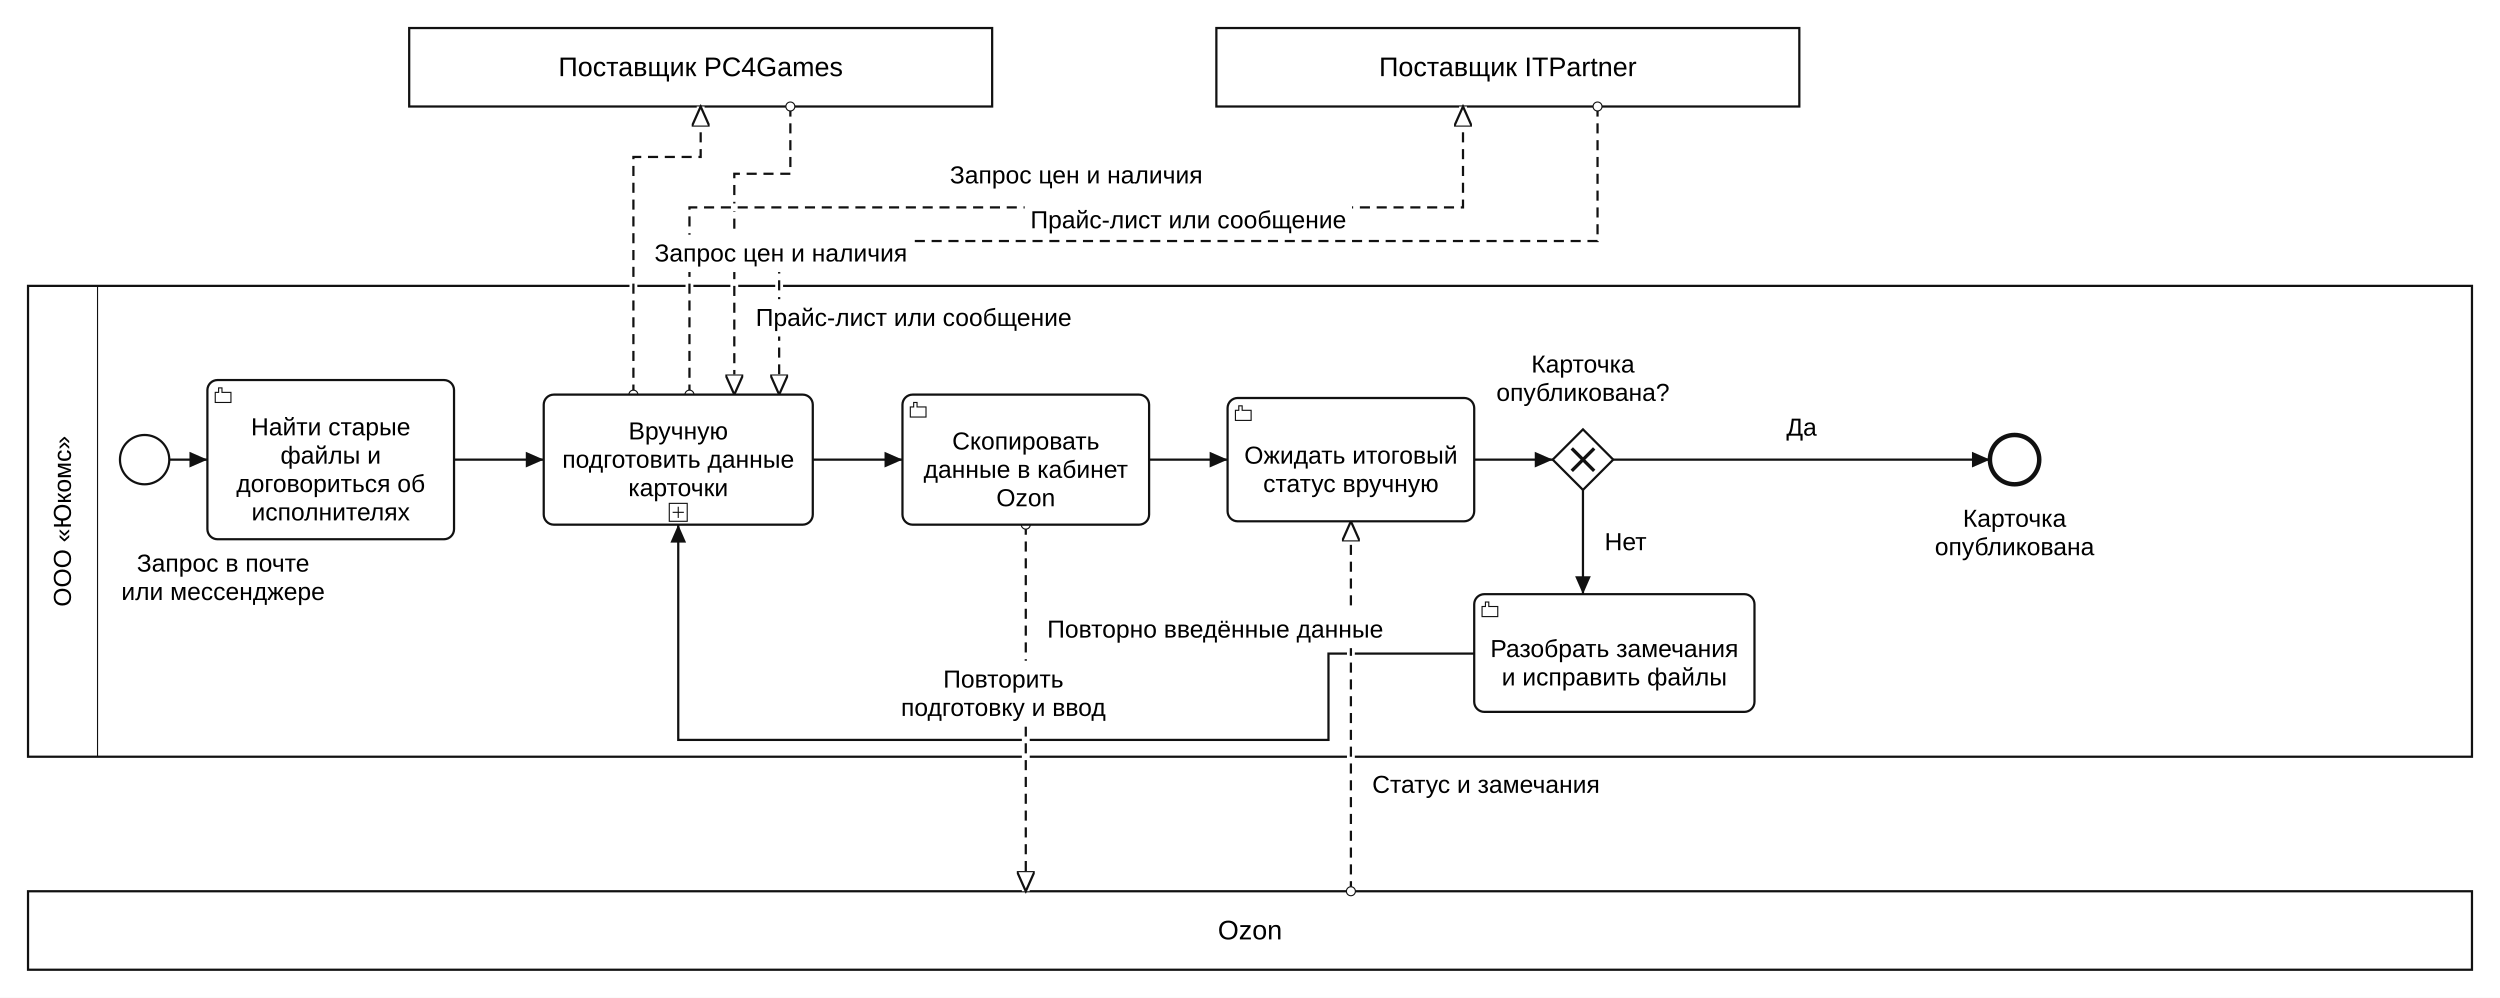
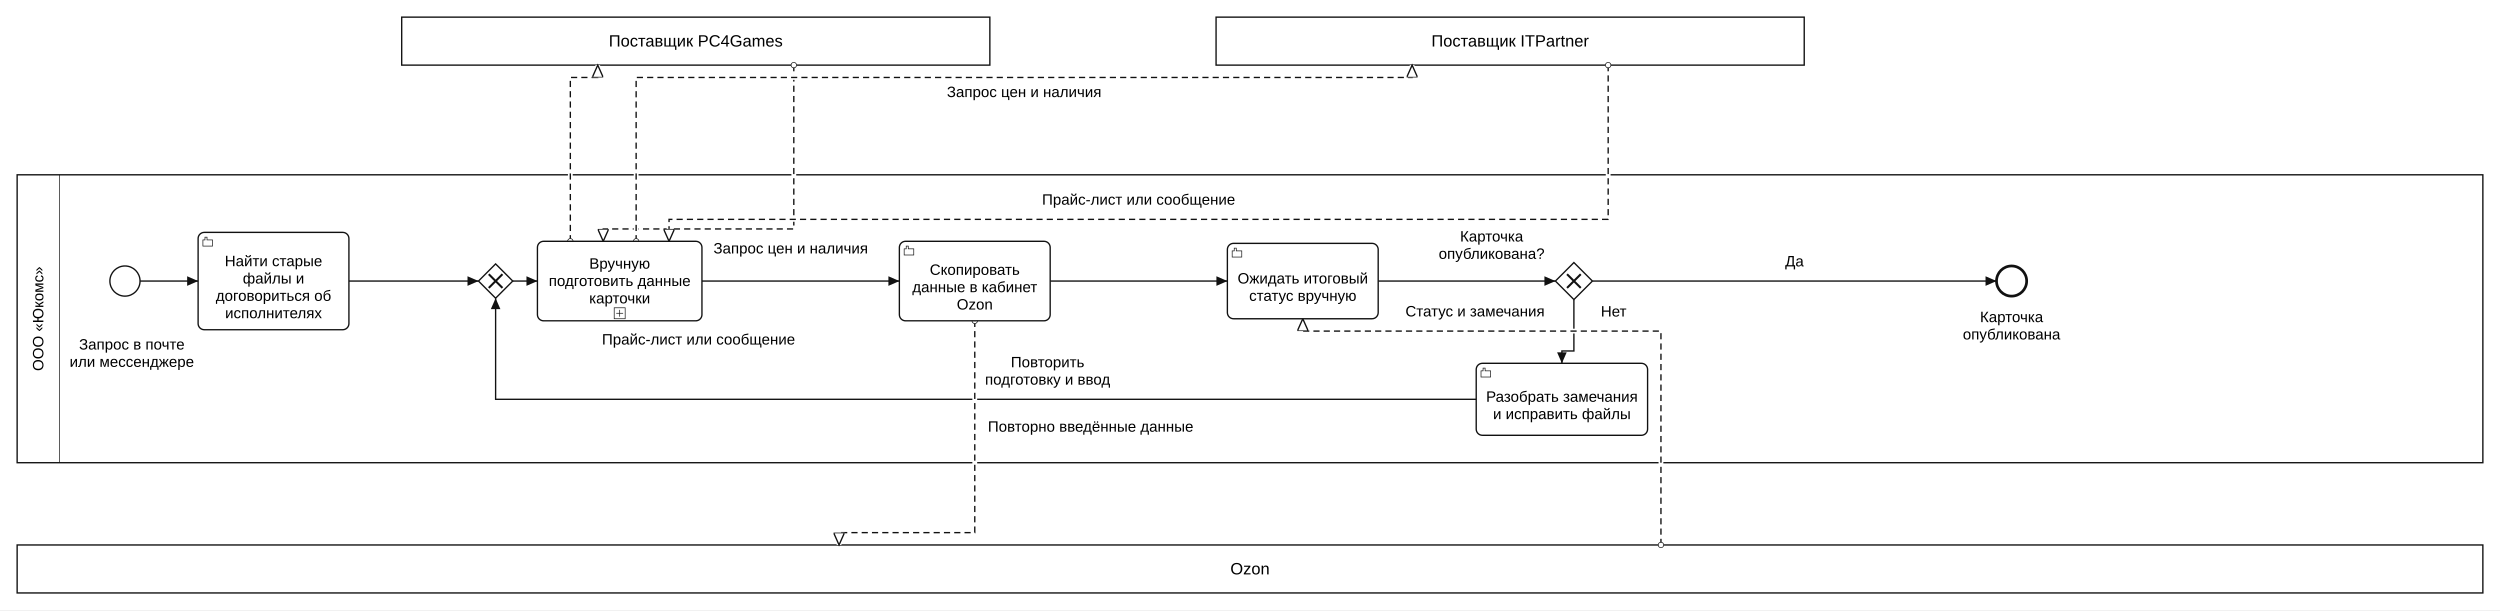
- <svg xmlns="http://www.w3.org/2000/svg" width="2230" height="890" viewBox="-5 -5 2230 890">
+ <svg xmlns="http://www.w3.org/2000/svg" width="3647" height="890" viewBox="8 -5 3647 890">
  <defs>
    <marker id="sequence" markerWidth="9" markerHeight="7" refX="8" refY="3.5" orient="auto">
      <path d="M0 0L8 3.5L0 7Z" fill="#111" />
    </marker>
    <marker id="message" markerWidth="10" markerHeight="8" refX="9" refY="4" orient="auto">
      <path d="M0 0L9 4L0 8Z" fill="white" stroke="#111" />
    </marker>
  </defs>
-   <rect x="-5" y="-5" width="2230" height="890" fill="white" />
-   <rect x="20" y="250" width="2180" height="420" fill="white" stroke="#111" stroke-width="2" />
-   <path d="M82 250V670" stroke="#111" />
-   <g transform="translate(51 460) rotate(-90)">
+   <rect x="8" y="-5" width="3647" height="890" fill="white" />
+   <rect x="33" y="250" width="3597" height="420" fill="white" stroke="#111" stroke-width="2" />
+   <path d="M95 250V670" stroke="#111" />
+   <g transform="translate(64 460) rotate(-90)">
    <text x="0" y="7.26" text-anchor="middle" font-family="Arial" font-size="22" font-weight="normal">ООО «Юкомс»</text>
  </g>
-   <rect x="360" y="20" width="520" height="70" fill="white" stroke="#111" stroke-width="2" />
-   <text x="620" y="62.92" text-anchor="middle" font-family="Arial" font-size="24" font-weight="normal">Поставщик PC4Games</text>
-   <rect x="1080" y="20" width="520" height="70" fill="white" stroke="#111" stroke-width="2" />
-   <text x="1340" y="62.92" text-anchor="middle" font-family="Arial" font-size="24" font-weight="normal">Поставщик ITPartner</text>
-   <rect x="20" y="790" width="2180" height="70" fill="white" stroke="#111" stroke-width="2" />
-   <text x="1110" y="832.92" text-anchor="middle" font-family="Arial" font-size="24" font-weight="normal">Ozon</text>
-   <path d="M146 405L180 405" fill="none" stroke="white" stroke-width="7" />
-   <path d="M146 405L180 405" fill="none" stroke="#111" stroke-width="2" marker-end="url(#sequence)" />
-   <path d="M400 405L480 405" fill="none" stroke="white" stroke-width="7" />
-   <path d="M400 405L480 405" fill="none" stroke="#111" stroke-width="2" marker-end="url(#sequence)" />
-   <path d="M720 405L800 405" fill="none" stroke="white" stroke-width="7" />
-   <path d="M720 405L800 405" fill="none" stroke="#111" stroke-width="2" marker-end="url(#sequence)" />
-   <path d="M1020 405L1090 405" fill="none" stroke="white" stroke-width="7" />
-   <path d="M1020 405L1090 405" fill="none" stroke="#111" stroke-width="2" marker-end="url(#sequence)" />
-   <path d="M1310 405L1380 405" fill="none" stroke="white" stroke-width="7" />
-   <path d="M1310 405L1380 405" fill="none" stroke="#111" stroke-width="2" marker-end="url(#sequence)" />
-   <path d="M1434 405L1770 405" fill="none" stroke="white" stroke-width="7" />
-   <path d="M1434 405L1770 405" fill="none" stroke="#111" stroke-width="2" marker-end="url(#sequence)" />
-   <path d="M1407 432L1407 525" fill="none" stroke="white" stroke-width="7" />
-   <path d="M1407 432L1407 525" fill="none" stroke="#111" stroke-width="2" marker-end="url(#sequence)" />
-   <path d="M1310 578L1180 578L1180 655L600 655L600 463" fill="none" stroke="white" stroke-width="7" />
-   <path d="M1310 578L1180 578L1180 655L600 655L600 463" fill="none" stroke="#111" stroke-width="2" marker-end="url(#sequence)" />
-   <path d="M560 347L560 135L620 135L620 90" fill="none" stroke="white" stroke-width="7" />
-   <path d="M560 347L560 135L620 135L620 90" fill="none" stroke="#111" stroke-width="2" stroke-dasharray="9 6" marker-end="url(#message)" />
-   <circle cx="560" cy="347" r="4" fill="white" stroke="#111" />
-   <path d="M700 90L700 150L650 150L650 347" fill="none" stroke="white" stroke-width="7" />
-   <path d="M700 90L700 150L650 150L650 347" fill="none" stroke="#111" stroke-width="2" stroke-dasharray="9 6" marker-end="url(#message)" />
-   <circle cx="700" cy="90" r="4" fill="white" stroke="#111" />
-   <path d="M610 347L610 180L1300 180L1300 90" fill="none" stroke="white" stroke-width="7" />
-   <path d="M610 347L610 180L1300 180L1300 90" fill="none" stroke="#111" stroke-width="2" stroke-dasharray="9 6" marker-end="url(#message)" />
-   <circle cx="610" cy="347" r="4" fill="white" stroke="#111" />
-   <path d="M1420 90L1420 210L690 210L690 347" fill="none" stroke="white" stroke-width="7" />
-   <path d="M1420 90L1420 210L690 210L690 347" fill="none" stroke="#111" stroke-width="2" stroke-dasharray="9 6" marker-end="url(#message)" />
-   <circle cx="1420" cy="90" r="4" fill="white" stroke="#111" />
-   <path d="M910 463L910 790" fill="none" stroke="white" stroke-width="7" />
-   <path d="M910 463L910 790" fill="none" stroke="#111" stroke-width="2" stroke-dasharray="9 6" marker-end="url(#message)" />
-   <circle cx="910" cy="463" r="4" fill="white" stroke="#111" />
-   <path d="M1200 790L1200 460" fill="none" stroke="white" stroke-width="7" />
-   <path d="M1200 790L1200 460" fill="none" stroke="#111" stroke-width="2" stroke-dasharray="9 6" marker-end="url(#message)" />
-   <circle cx="1200" cy="790" r="4" fill="white" stroke="#111" />
-   <circle cx="124" cy="405" r="22" fill="white" stroke="#111" stroke-width="2" />
-   <rect x="180" y="334" width="220" height="142" rx="9" fill="white" stroke="#111" stroke-width="2" />
-   <text x="290" y="383.31" text-anchor="middle" font-family="Arial" font-size="22" font-weight="normal">Найти старые</text>
-   <text x="290" y="408.61" text-anchor="middle" font-family="Arial" font-size="22" font-weight="normal">файлы и</text>
-   <text x="290" y="433.91" text-anchor="middle" font-family="Arial" font-size="22" font-weight="normal">договориться об</text>
-   <text x="290" y="459.21" text-anchor="middle" font-family="Arial" font-size="22" font-weight="normal">исполнителях</text>
-   <path d="M187 354v-9h3v-4h3v4h8v9Z" fill="white" stroke="#111" />
-   <rect x="480" y="347" width="240" height="116" rx="9" fill="white" stroke="#111" stroke-width="2" />
-   <text x="600" y="386.96" text-anchor="middle" font-family="Arial" font-size="22" font-weight="normal">Вручную</text>
-   <text x="600" y="412.26" text-anchor="middle" font-family="Arial" font-size="22" font-weight="normal">подготовить данные</text>
-   <text x="600" y="437.56" text-anchor="middle" font-family="Arial" font-size="22" font-weight="normal">карточки</text>
-   <rect x="592" y="444" width="16" height="16" fill="white" stroke="#111" />
-   <path d="M595 452H605M600 447V457" stroke="#111" />
-   <rect x="800" y="347" width="220" height="116" rx="9" fill="white" stroke="#111" stroke-width="2" />
-   <text x="910" y="395.96" text-anchor="middle" font-family="Arial" font-size="22" font-weight="normal">Скопировать</text>
-   <text x="910" y="421.26" text-anchor="middle" font-family="Arial" font-size="22" font-weight="normal">данные в кабинет</text>
-   <text x="910" y="446.56" text-anchor="middle" font-family="Arial" font-size="22" font-weight="normal">Ozon</text>
-   <path d="M807 367v-9h3v-4h3v4h8v9Z" fill="white" stroke="#111" />
-   <rect x="1090" y="350" width="220" height="110" rx="9" fill="white" stroke="#111" stroke-width="2" />
-   <text x="1200" y="408.61" text-anchor="middle" font-family="Arial" font-size="22" font-weight="normal">Ожидать итоговый</text>
-   <text x="1200" y="433.91" text-anchor="middle" font-family="Arial" font-size="22" font-weight="normal">статус вручную</text>
-   <path d="M1097 370v-9h3v-4h3v4h8v9Z" fill="white" stroke="#111" />
-   <path d="M1407 378L1434 405L1407 432L1380 405Z" fill="white" stroke="#111" stroke-width="2" />
-   <path d="M1397 395L1417 415M1417 395L1397 415" stroke="#111" stroke-width="3" />
-   <circle cx="1792" cy="405" r="22" fill="white" stroke="#111" stroke-width="4" />
-   <rect x="1310" y="525" width="250" height="105" rx="9" fill="white" stroke="#111" stroke-width="2" />
-   <text x="1435" y="581.11" text-anchor="middle" font-family="Arial" font-size="22" font-weight="normal">Разобрать замечания</text>
-   <text x="1435" y="606.41" text-anchor="middle" font-family="Arial" font-size="22" font-weight="normal">и исправить файлы</text>
-   <path d="M1317 545v-9h3v-4h3v4h8v9Z" fill="white" stroke="#111" />
-   <rect x="98" y="481" width="192" height="58.6" fill="white" />
-   <text x="194" y="504.91" text-anchor="middle" font-family="Arial" font-size="22" font-weight="normal">Запрос в почте</text>
-   <text x="194" y="530.21" text-anchor="middle" font-family="Arial" font-size="22" font-weight="normal">или мессенджере</text>
-   <rect x="1324" y="303.4" width="166" height="58.6" fill="white" />
-   <text x="1407" y="327.31" text-anchor="middle" font-family="Arial" font-size="22" font-weight="normal">Карточка</text>
-   <text x="1407" y="352.61" text-anchor="middle" font-family="Arial" font-size="22" font-weight="normal">опубликована?</text>
-   <rect x="1715.5" y="441" width="153" height="58.6" fill="white" />
-   <text x="1792" y="464.91" text-anchor="middle" font-family="Arial" font-size="22" font-weight="normal">Карточка</text>
-   <text x="1792" y="490.21" text-anchor="middle" font-family="Arial" font-size="22" font-weight="normal">опубликована</text>
-   <rect x="1583" y="359.7" width="38" height="33.3" fill="white" />
-   <text x="1602" y="383.61" text-anchor="middle" font-family="Arial" font-size="22" font-weight="normal">Да</text>
-   <rect x="1421" y="461.85" width="48" height="33.3" fill="white" />
-   <text x="1445" y="485.76" text-anchor="middle" font-family="Arial" font-size="22" font-weight="normal">Нет</text>
-   <rect x="793.5" y="584.4" width="193" height="58.6" fill="white" />
-   <text x="890" y="608.31" text-anchor="middle" font-family="Arial" font-size="22" font-weight="normal">Повторить</text>
-   <text x="890" y="633.61" text-anchor="middle" font-family="Arial" font-size="22" font-weight="normal">подготовку и ввод</text>
-   <rect x="574" y="204.35" width="235" height="33.3" fill="white" />
-   <text x="691.5" y="228.26" text-anchor="middle" font-family="Arial" font-size="22" font-weight="normal">Запрос цен и наличия</text>
-   <rect x="664" y="261.85" width="292" height="33.3" fill="white" />
-   <text x="810" y="285.76" text-anchor="middle" font-family="Arial" font-size="22" font-weight="normal">Прайс-лист или сообщение</text>
-   <rect x="837.5" y="134.7" width="235" height="33.3" fill="white" />
-   <text x="955" y="158.61" text-anchor="middle" font-family="Arial" font-size="22" font-weight="normal">Запрос цен и наличия</text>
-   <rect x="909" y="174.7" width="292" height="33.3" fill="white" />
-   <text x="1055" y="198.61" text-anchor="middle" font-family="Arial" font-size="22" font-weight="normal">Прайс-лист или сообщение</text>
-   <rect x="924" y="539.85" width="310" height="33.3" fill="white" />
-   <text x="1079" y="563.76" text-anchor="middle" font-family="Arial" font-size="22" font-weight="normal">Повторно введённые данные</text>
-   <rect x="1214" y="678.35" width="213" height="33.3" fill="white" />
-   <text x="1320.5" y="702.26" text-anchor="middle" font-family="Arial" font-size="22" font-weight="normal">Статус и замечания</text>
+   <rect x="594" y="20" width="858" height="70" fill="white" stroke="#111" stroke-width="2" />
+   <text x="1023" y="62.92" text-anchor="middle" font-family="Arial" font-size="24" font-weight="normal">Поставщик PC4Games</text>
+   <rect x="1782" y="20" width="858" height="70" fill="white" stroke="#111" stroke-width="2" />
+   <text x="2211" y="62.92" text-anchor="middle" font-family="Arial" font-size="24" font-weight="normal">Поставщик ITPartner</text>
+   <rect x="33" y="790" width="3597" height="70" fill="white" stroke="#111" stroke-width="2" />
+   <text x="1831.5" y="832.92" text-anchor="middle" font-family="Arial" font-size="24" font-weight="normal">Ozon</text>
+   <path d="M212.3 405L297 405" fill="none" stroke="white" stroke-width="7" />
+   <path d="M212.3 405L297 405" fill="none" stroke="#111" stroke-width="2" marker-end="url(#sequence)" />
+   <path d="M517 405L706 405" fill="none" stroke="white" stroke-width="7" />
+   <path d="M517 405L706 405" fill="none" stroke="#111" stroke-width="2" marker-end="url(#sequence)" />
+   <path d="M1032 405L1320 405" fill="none" stroke="white" stroke-width="7" />
+   <path d="M1032 405L1320 405" fill="none" stroke="#111" stroke-width="2" marker-end="url(#sequence)" />
+   <path d="M1540 405L1798.5 405" fill="none" stroke="white" stroke-width="7" />
+   <path d="M1540 405L1798.5 405" fill="none" stroke="#111" stroke-width="2" marker-end="url(#sequence)" />
+   <path d="M2018.5 405L2277 405" fill="none" stroke="white" stroke-width="7" />
+   <path d="M2018.5 405L2277 405" fill="none" stroke="#111" stroke-width="2" marker-end="url(#sequence)" />
+   <path d="M2331 405L2920.5 405" fill="none" stroke="white" stroke-width="7" />
+   <path d="M2331 405L2920.5 405" fill="none" stroke="#111" stroke-width="2" marker-end="url(#sequence)" />
+   <path d="M2304 432L2304 507L2286.5 507L2286.5 525" fill="none" stroke="white" stroke-width="7" />
+   <path d="M2304 432L2304 507L2286.5 507L2286.5 525" fill="none" stroke="#111" stroke-width="2" marker-end="url(#sequence)" />
+   <path d="M2161.5 577.5L731 577.5L731 430" fill="none" stroke="white" stroke-width="7" />
+   <path d="M2161.5 577.5L731 577.5L731 430" fill="none" stroke="#111" stroke-width="2" marker-end="url(#sequence)" />
+   <path d="M840 347L840 108L880 108L880 90" fill="none" stroke="white" stroke-width="7" />
+   <path d="M840 347L840 108L880 108L880 90" fill="none" stroke="#111" stroke-width="2" stroke-dasharray="9 6" marker-end="url(#message)" />
+   <circle cx="840" cy="347" r="4" fill="white" stroke="#111" />
+   <path d="M1166 90L1166 329L888 329L888 347" fill="none" stroke="white" stroke-width="7" />
+   <path d="M1166 90L1166 329L888 329L888 347" fill="none" stroke="#111" stroke-width="2" stroke-dasharray="9 6" marker-end="url(#message)" />
+   <circle cx="1166" cy="90" r="4" fill="white" stroke="#111" />
+   <path d="M936 347L936 108L2068 108L2068 90" fill="none" stroke="white" stroke-width="7" />
+   <path d="M936 347L936 108L2068 108L2068 90" fill="none" stroke="#111" stroke-width="2" stroke-dasharray="9 6" marker-end="url(#message)" />
+   <circle cx="936" cy="347" r="4" fill="white" stroke="#111" />
+   <path d="M2354 90L2354 315L984 315L984 347" fill="none" stroke="white" stroke-width="7" />
+   <path d="M2354 90L2354 315L984 315L984 347" fill="none" stroke="#111" stroke-width="2" stroke-dasharray="9 6" marker-end="url(#message)" />
+   <circle cx="2354" cy="90" r="4" fill="white" stroke="#111" />
+   <path d="M1430 463L1430 772L1232 772L1232 790" fill="none" stroke="white" stroke-width="7" />
+   <path d="M1430 463L1430 772L1232 772L1232 790" fill="none" stroke="#111" stroke-width="2" stroke-dasharray="9 6" marker-end="url(#message)" />
+   <circle cx="1430" cy="463" r="4" fill="white" stroke="#111" />
+   <path d="M2431 790L2431 478L1908.5 478L1908.5 460" fill="none" stroke="white" stroke-width="7" />
+   <path d="M2431 790L2431 478L1908.5 478L1908.5 460" fill="none" stroke="#111" stroke-width="2" stroke-dasharray="9 6" marker-end="url(#message)" />
+   <circle cx="2431" cy="790" r="4" fill="white" stroke="#111" />
+   <path d="M756 405L792 405" fill="none" stroke="white" stroke-width="7" />
+   <path d="M756 405L792 405" fill="none" stroke="#111" stroke-width="2" marker-end="url(#sequence)" />
+   <circle cx="190.3" cy="405" r="22" fill="white" stroke="#111" stroke-width="2" />
+   <rect x="297" y="334" width="220" height="142" rx="9" fill="white" stroke="#111" stroke-width="2" />
+   <text x="407" y="383.31" text-anchor="middle" font-family="Arial" font-size="22" font-weight="normal">Найти старые</text>
+   <text x="407" y="408.61" text-anchor="middle" font-family="Arial" font-size="22" font-weight="normal">файлы и</text>
+   <text x="407" y="433.91" text-anchor="middle" font-family="Arial" font-size="22" font-weight="normal">договориться об</text>
+   <text x="407" y="459.21" text-anchor="middle" font-family="Arial" font-size="22" font-weight="normal">исполнителях</text>
+   <path d="M304 354v-9h3v-4h3v4h8v9Z" fill="white" stroke="#111" />
+   <rect x="792" y="347" width="240" height="116" rx="9" fill="white" stroke="#111" stroke-width="2" />
+   <text x="912" y="386.96" text-anchor="middle" font-family="Arial" font-size="22" font-weight="normal">Вручную</text>
+   <text x="912" y="412.26" text-anchor="middle" font-family="Arial" font-size="22" font-weight="normal">подготовить данные</text>
+   <text x="912" y="437.56" text-anchor="middle" font-family="Arial" font-size="22" font-weight="normal">карточки</text>
+   <rect x="904" y="444" width="16" height="16" fill="white" stroke="#111" />
+   <path d="M907 452H917M912 447V457" stroke="#111" />
+   <rect x="1320" y="347" width="220" height="116" rx="9" fill="white" stroke="#111" stroke-width="2" />
+   <text x="1430" y="395.96" text-anchor="middle" font-family="Arial" font-size="22" font-weight="normal">Скопировать</text>
+   <text x="1430" y="421.26" text-anchor="middle" font-family="Arial" font-size="22" font-weight="normal">данные в кабинет</text>
+   <text x="1430" y="446.56" text-anchor="middle" font-family="Arial" font-size="22" font-weight="normal">Ozon</text>
+   <path d="M1327 367v-9h3v-4h3v4h8v9Z" fill="white" stroke="#111" />
+   <rect x="1798.5" y="350" width="220" height="110" rx="9" fill="white" stroke="#111" stroke-width="2" />
+   <text x="1908.5" y="408.61" text-anchor="middle" font-family="Arial" font-size="22" font-weight="normal">Ожидать итоговый</text>
+   <text x="1908.5" y="433.91" text-anchor="middle" font-family="Arial" font-size="22" font-weight="normal">статус вручную</text>
+   <path d="M1805.5 370v-9h3v-4h3v4h8v9Z" fill="white" stroke="#111" />
+   <path d="M2304 378L2331 405L2304 432L2277 405Z" fill="white" stroke="#111" stroke-width="2" />
+   <path d="M2294 395L2314 415M2314 395L2294 415" stroke="#111" stroke-width="3" />
+   <circle cx="2942.5" cy="405" r="22" fill="white" stroke="#111" stroke-width="4" />
+   <rect x="2161.5" y="525" width="250" height="105" rx="9" fill="white" stroke="#111" stroke-width="2" />
+   <text x="2286.5" y="581.11" text-anchor="middle" font-family="Arial" font-size="22" font-weight="normal">Разобрать замечания</text>
+   <text x="2286.5" y="606.41" text-anchor="middle" font-family="Arial" font-size="22" font-weight="normal">и исправить файлы</text>
+   <path d="M2168.5 545v-9h3v-4h3v4h8v9Z" fill="white" stroke="#111" />
+   <path d="M731 380L756 405L731 430L706 405Z" fill="white" stroke="#111" stroke-width="2" />
+   <path d="M721 395L741 415M741 395L721 415" stroke="#111" stroke-width="3" />
+   <rect x="104.3" y="481" width="192" height="58.6" fill="white" />
+   <text x="200.3" y="504.91" text-anchor="middle" font-family="Arial" font-size="22" font-weight="normal">Запрос в почте</text>
+   <text x="200.3" y="530.21" text-anchor="middle" font-family="Arial" font-size="22" font-weight="normal">или мессенджере</text>
+   <rect x="2101" y="323.4" width="166" height="58.6" fill="white" />
+   <text x="2184" y="347.31" text-anchor="middle" font-family="Arial" font-size="22" font-weight="normal">Карточка</text>
+   <text x="2184" y="372.61" text-anchor="middle" font-family="Arial" font-size="22" font-weight="normal">опубликована?</text>
+   <rect x="2866" y="441" width="153" height="58.6" fill="white" />
+   <text x="2942.5" y="464.91" text-anchor="middle" font-family="Arial" font-size="22" font-weight="normal">Карточка</text>
+   <text x="2942.5" y="490.21" text-anchor="middle" font-family="Arial" font-size="22" font-weight="normal">опубликована</text>
+   <rect x="2606.75" y="359.7" width="38" height="33.3" fill="white" />
+   <text x="2625.75" y="383.61" text-anchor="middle" font-family="Arial" font-size="22" font-weight="normal">Да</text>
+   <rect x="2338" y="432.85" width="48" height="33.3" fill="white" />
+   <text x="2362" y="456.76" text-anchor="middle" font-family="Arial" font-size="22" font-weight="normal">Нет</text>
+   <rect x="1439.75" y="506.9" width="193" height="58.6" fill="white" />
+   <text x="1536.25" y="530.81" text-anchor="middle" font-family="Arial" font-size="22" font-weight="normal">Повторить</text>
+   <text x="1536.25" y="556.11" text-anchor="middle" font-family="Arial" font-size="22" font-weight="normal">подготовку и ввод</text>
+   <rect x="1044" y="340.85" width="235" height="33.3" fill="white" />
+   <text x="1161.5" y="364.76" text-anchor="middle" font-family="Arial" font-size="22" font-weight="normal">Запрос цен и наличия</text>
+   <rect x="881" y="473.7" width="292" height="33.3" fill="white" />
+   <text x="1027" y="497.61" text-anchor="middle" font-family="Arial" font-size="22" font-weight="normal">Прайс-лист или сообщение</text>
+   <rect x="1384.5" y="112.7" width="235" height="33.3" fill="white" />
+   <text x="1502" y="136.61" text-anchor="middle" font-family="Arial" font-size="22" font-weight="normal">Запрос цен и наличия</text>
+   <rect x="1523" y="269.7" width="292" height="33.3" fill="white" />
+   <text x="1669" y="293.61" text-anchor="middle" font-family="Arial" font-size="22" font-weight="normal">Прайс-лист или сообщение</text>
+   <rect x="1444" y="600.85" width="310" height="33.3" fill="white" />
+   <text x="1599" y="624.76" text-anchor="middle" font-family="Arial" font-size="22" font-weight="normal">Повторно введённые данные</text>
+   <rect x="2053.25" y="432.7" width="213" height="33.3" fill="white" />
+   <text x="2159.75" y="456.61" text-anchor="middle" font-family="Arial" font-size="22" font-weight="normal">Статус и замечания</text>
</svg>
